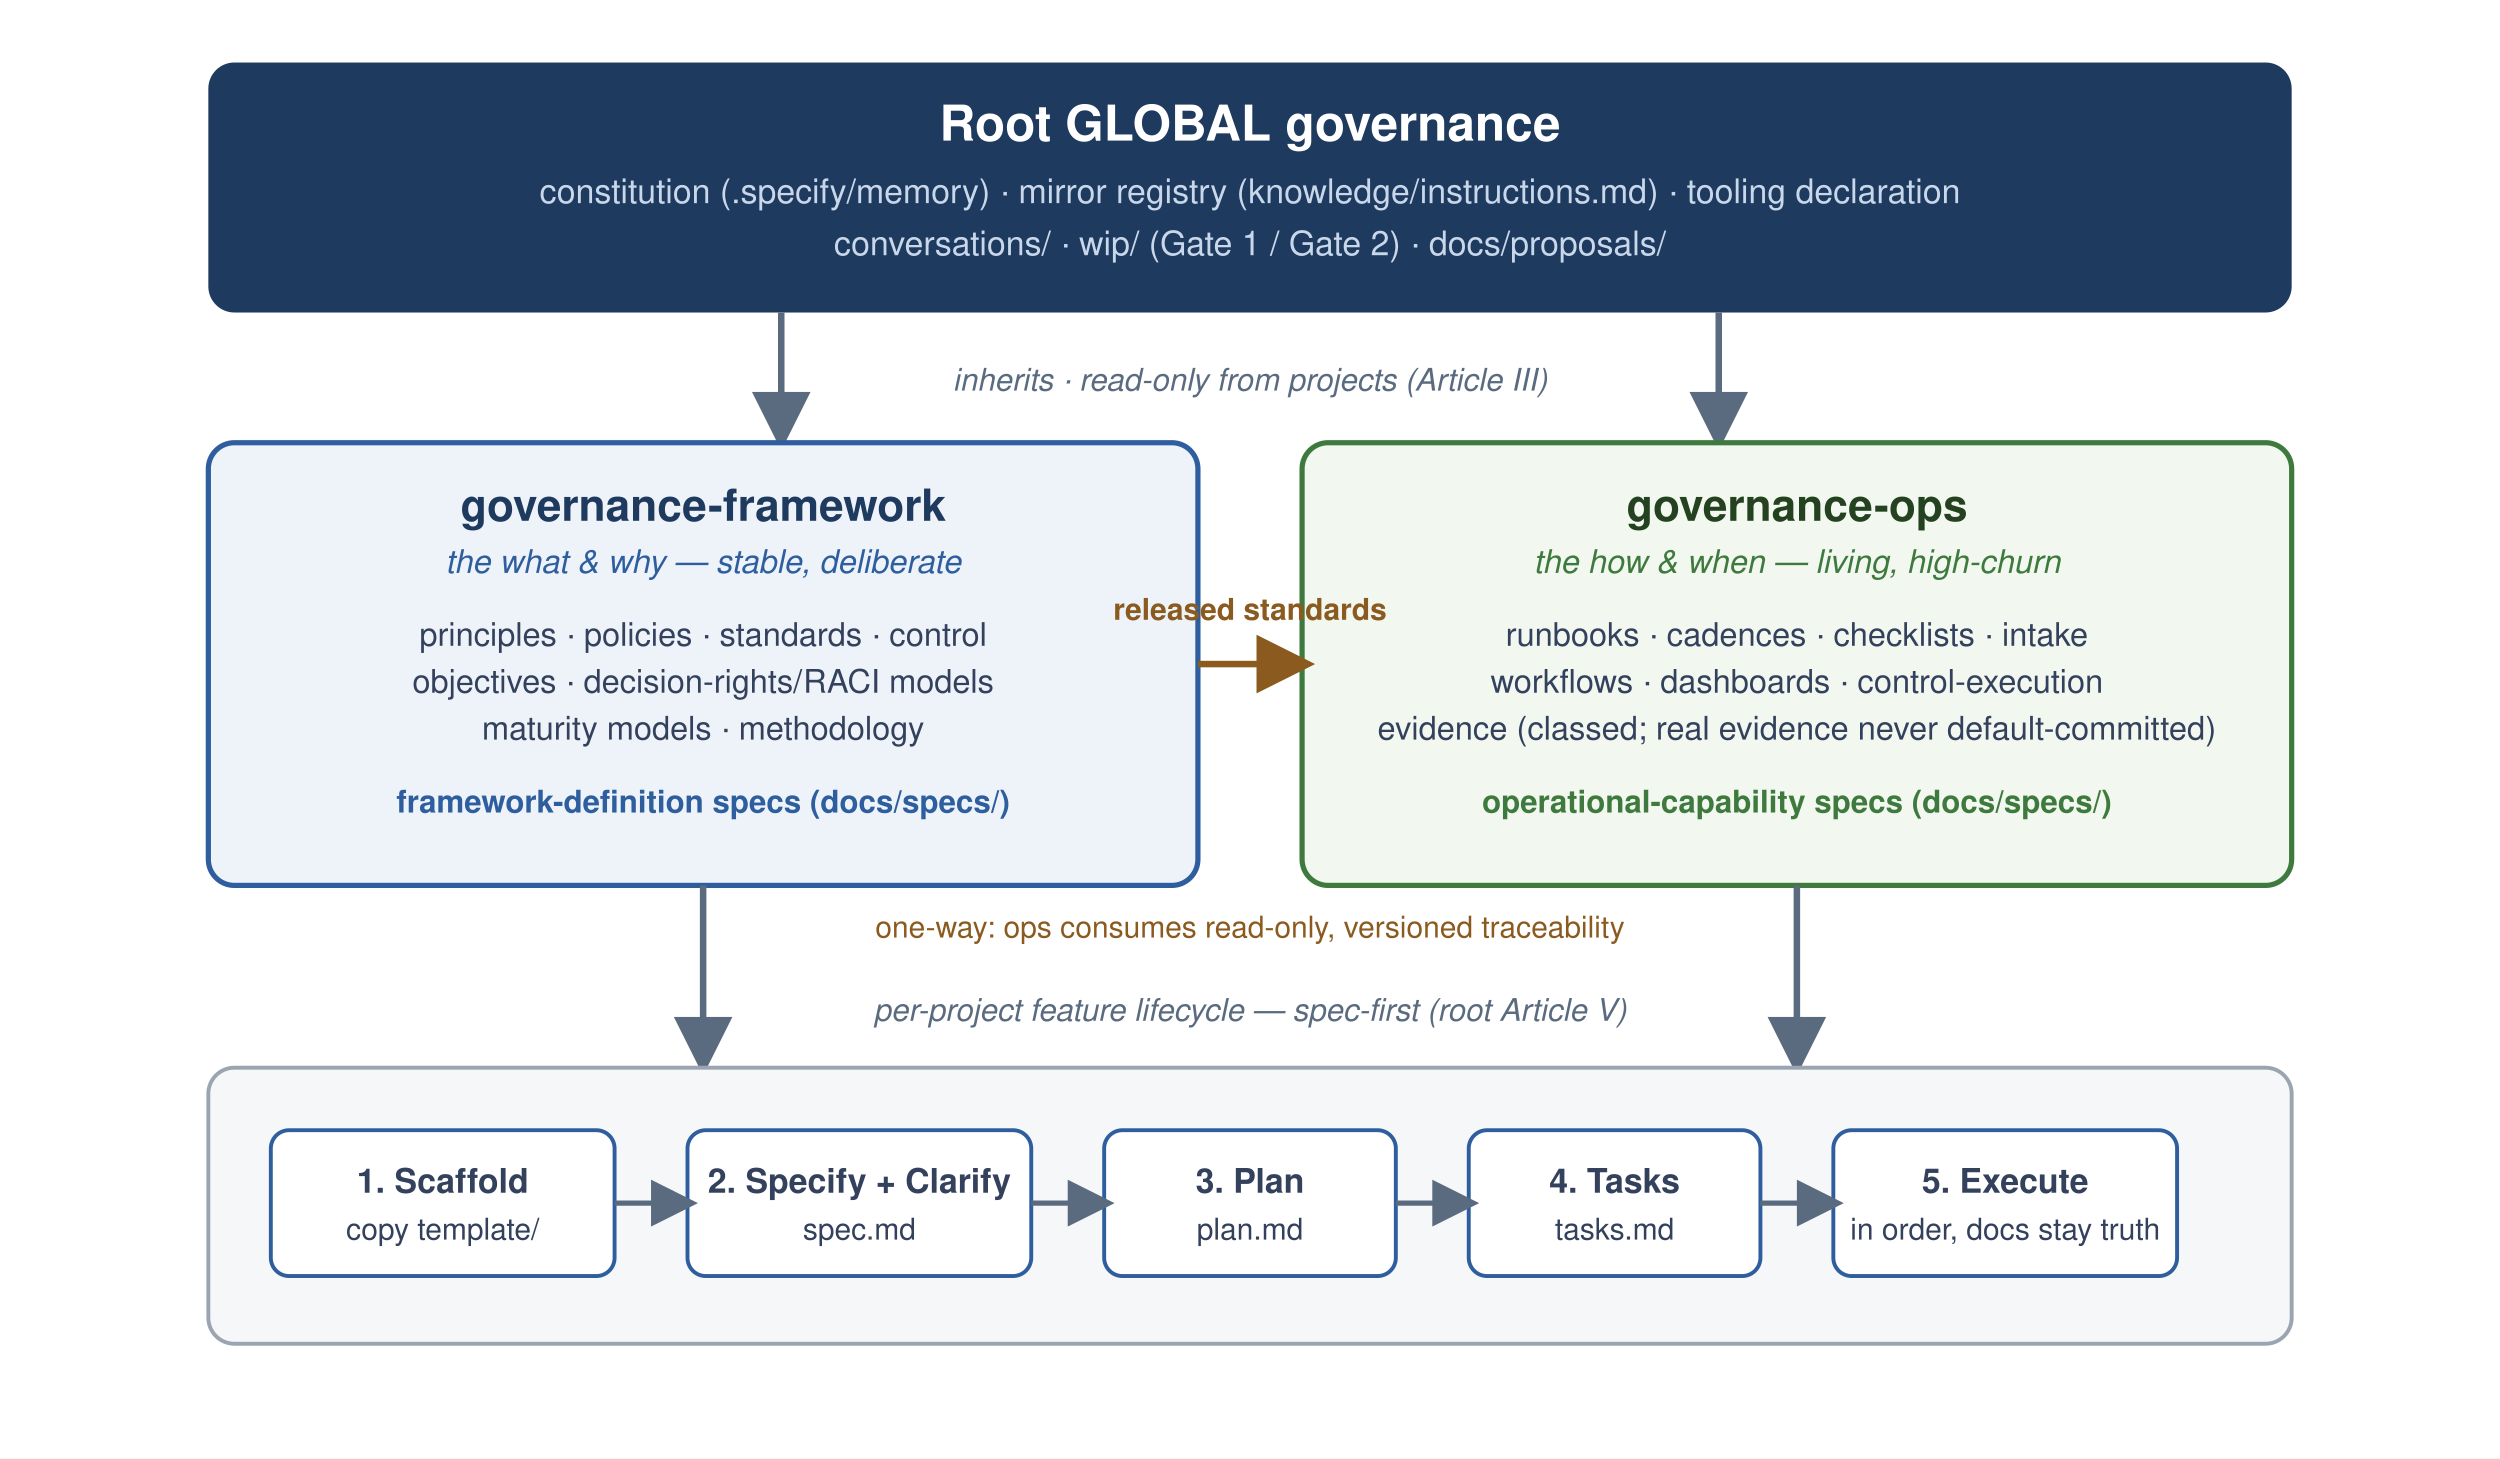
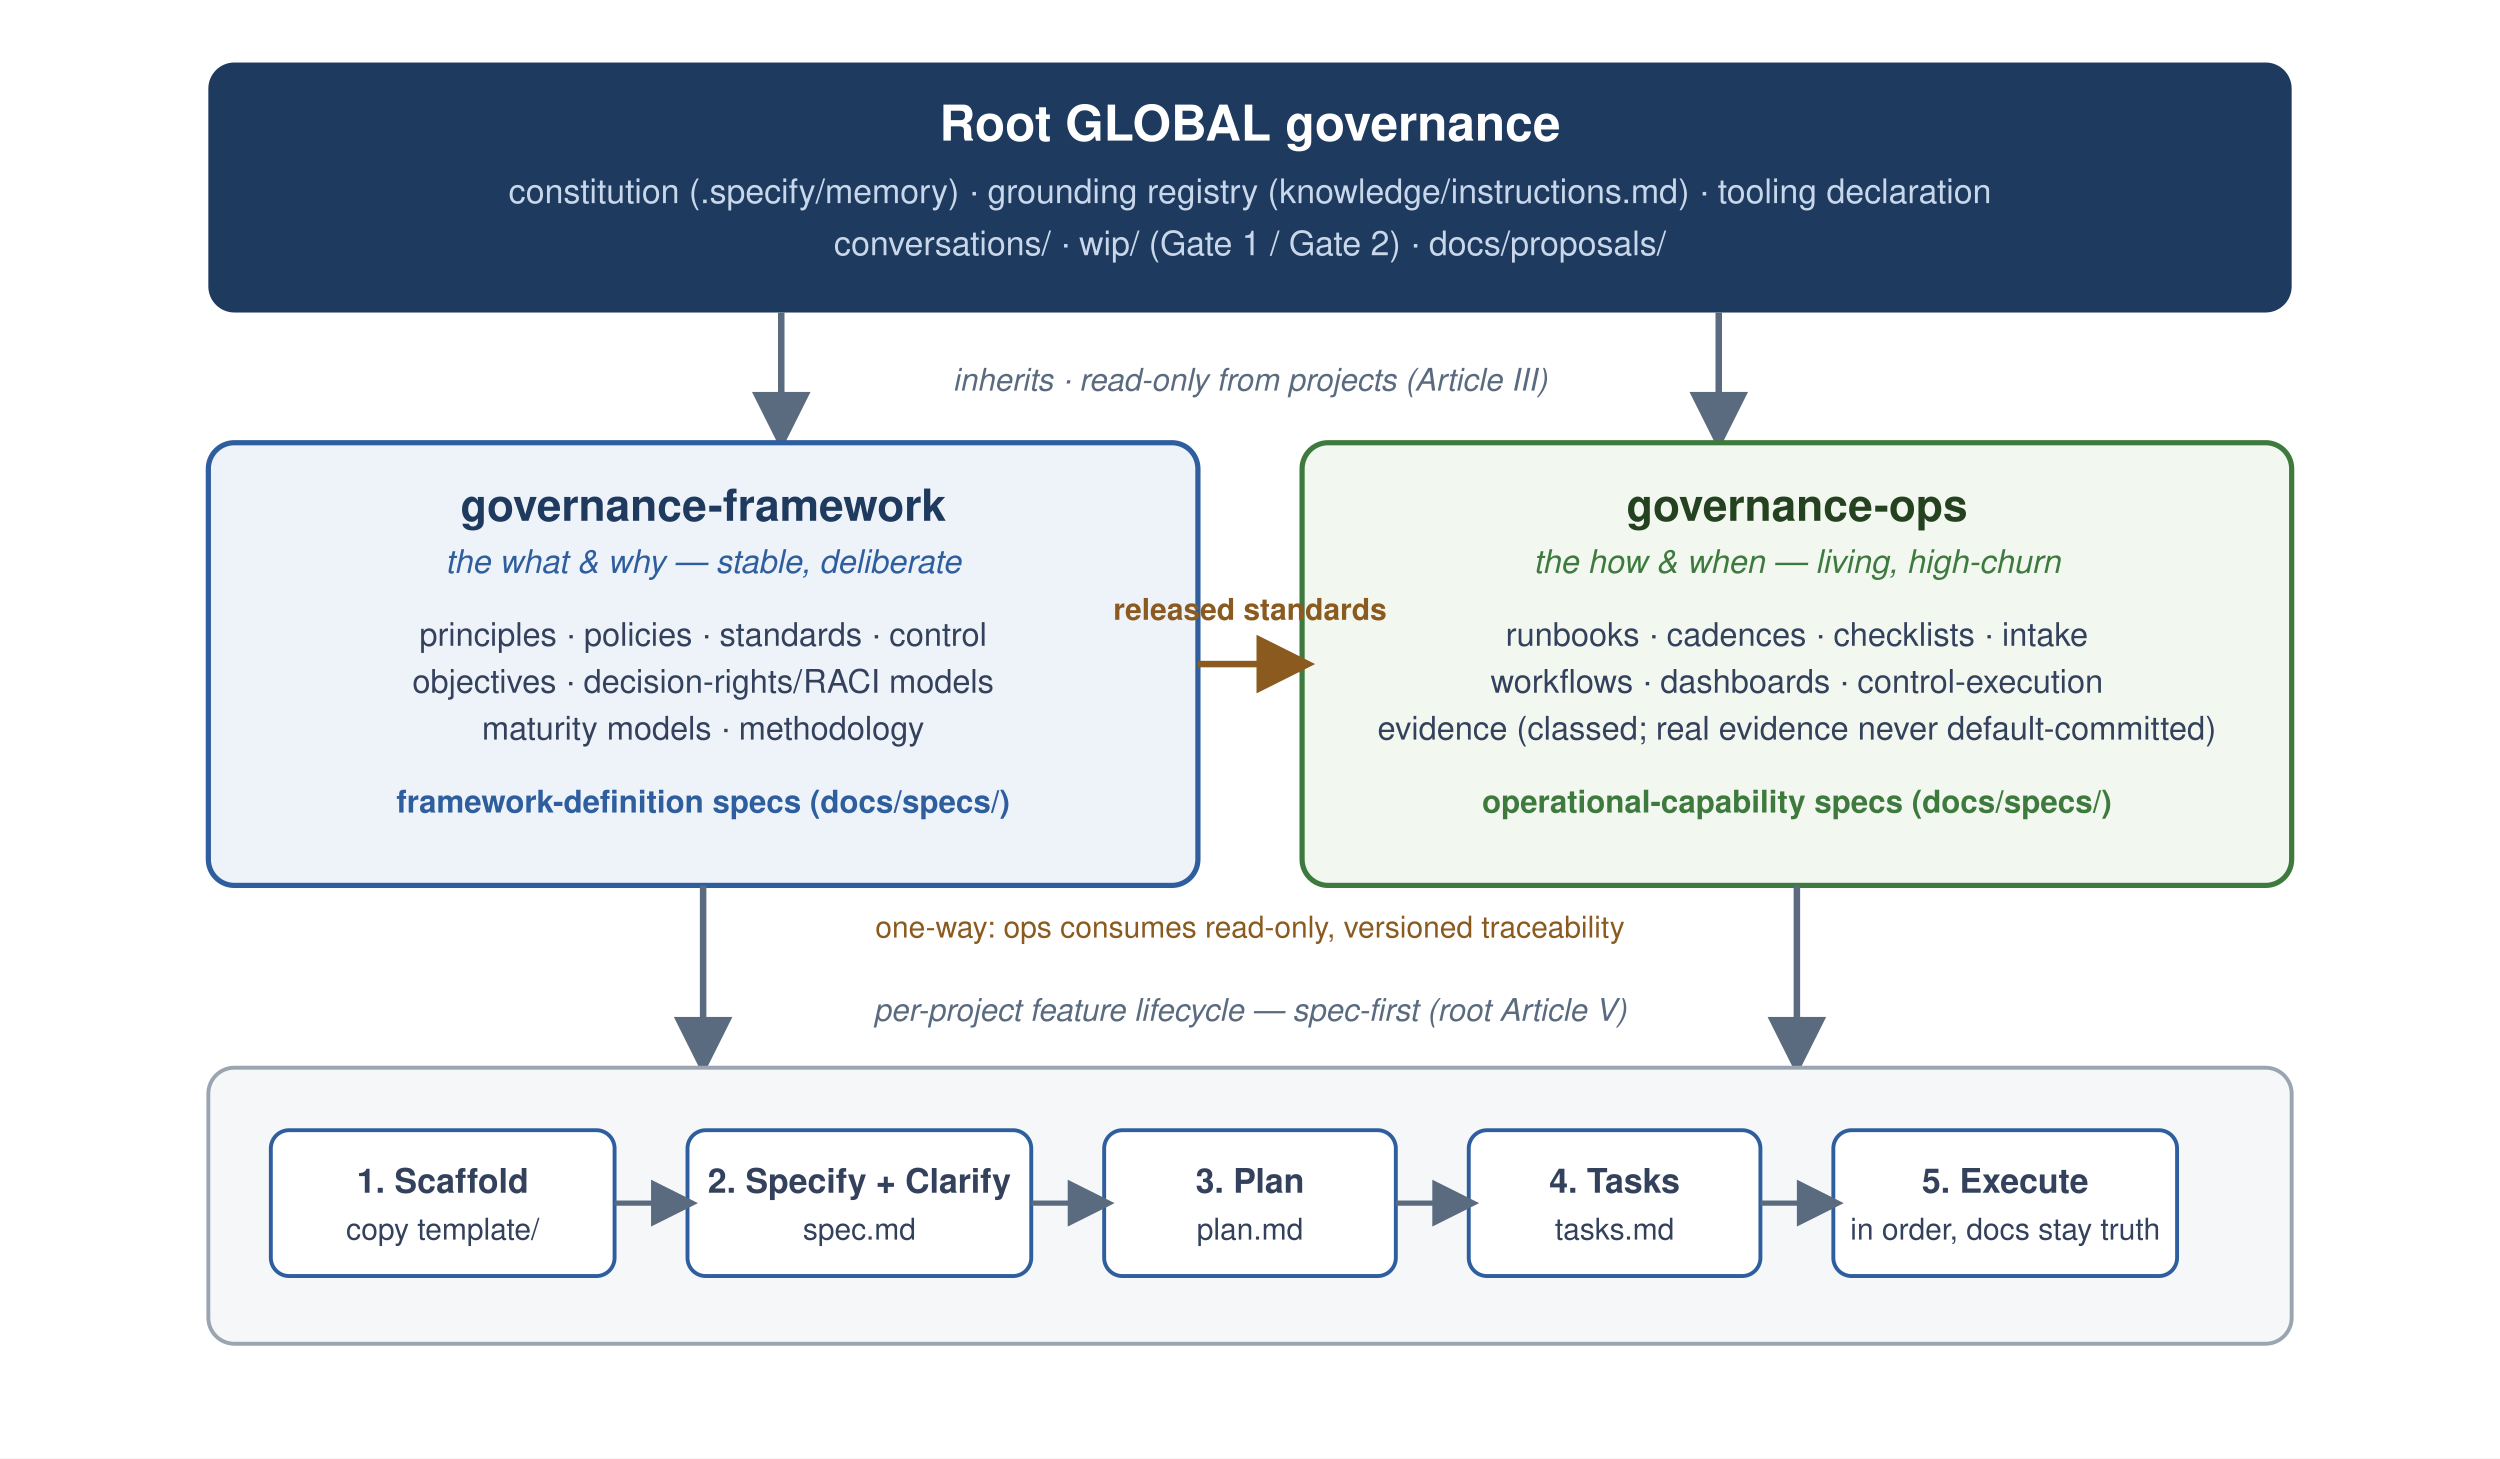
<svg xmlns="http://www.w3.org/2000/svg" viewBox="0 0 960 560" font-family="Segoe UI, Helvetica, Arial, sans-serif">
  <rect width="960" height="560" fill="#ffffff" />
  <rect x="80" y="24" width="800" height="96" rx="10" fill="#1f3a5f" />
  <text x="480" y="54" text-anchor="middle" fill="#ffffff" font-size="19" font-weight="600">Root GLOBAL governance</text>
-   <text x="480" y="78" text-anchor="middle" fill="#c9d7ea" font-size="13">constitution (.specify/memory) · mirror registry (knowledge/instructions.md) · tooling declaration</text>
+   <text x="480" y="78" text-anchor="middle" fill="#c9d7ea" font-size="13">constitution (.specify/memory) · grounding registry (knowledge/instructions.md) · tooling declaration</text>
  <text x="480" y="98" text-anchor="middle" fill="#c9d7ea" font-size="13">conversations/ · wip/ (Gate 1 / Gate 2) · docs/proposals/</text>
  <line x1="300" y1="120" x2="300" y2="168" stroke="#5a6b80" stroke-width="2.5" marker-end="url(#arrow)" />
  <line x1="660" y1="120" x2="660" y2="168" stroke="#5a6b80" stroke-width="2.5" marker-end="url(#arrow)" />
  <text x="480" y="150" text-anchor="middle" fill="#5a6b80" font-size="12" font-style="italic">inherits · read-only from projects (Article III)</text>
  <rect x="80" y="170" width="380" height="170" rx="10" fill="#eef3fa" stroke="#2e5e9e" stroke-width="2" />
  <text x="270" y="200" text-anchor="middle" fill="#1f3a5f" font-size="17" font-weight="600">governance-framework</text>
  <text x="270" y="220" text-anchor="middle" fill="#2e5e9e" font-size="12.5" font-style="italic">the what &amp; why — stable, deliberate</text>
  <text x="270" y="248" text-anchor="middle" fill="#33415c" font-size="12.5">principles · policies · standards · control</text>
  <text x="270" y="266" text-anchor="middle" fill="#33415c" font-size="12.5">objectives · decision-rights/RACI models</text>
  <text x="270" y="284" text-anchor="middle" fill="#33415c" font-size="12.5">maturity models · methodology</text>
  <text x="270" y="312" text-anchor="middle" fill="#2e5e9e" font-size="12" font-weight="600">framework-definition specs (docs/specs/)</text>
  <rect x="500" y="170" width="380" height="170" rx="10" fill="#f2f7f0" stroke="#3e7a3e" stroke-width="2" />
  <text x="690" y="200" text-anchor="middle" fill="#24421f" font-size="17" font-weight="600">governance-ops</text>
  <text x="690" y="220" text-anchor="middle" fill="#3e7a3e" font-size="12.5" font-style="italic">the how &amp; when — living, high-churn</text>
  <text x="690" y="248" text-anchor="middle" fill="#33415c" font-size="12.5">runbooks · cadences · checklists · intake</text>
  <text x="690" y="266" text-anchor="middle" fill="#33415c" font-size="12.5">workflows · dashboards · control-execution</text>
  <text x="690" y="284" text-anchor="middle" fill="#33415c" font-size="12.5">evidence (classed; real evidence never default-committed)</text>
  <text x="690" y="312" text-anchor="middle" fill="#3e7a3e" font-size="12" font-weight="600">operational-capability specs (docs/specs/)</text>
  <line x1="460" y1="255" x2="500" y2="255" stroke="#8a5a1f" stroke-width="2.5" marker-end="url(#arrowBrown)" />
  <text x="480" y="238" text-anchor="middle" fill="#8a5a1f" font-size="11.5" font-weight="600">released standards</text>
  <text x="480" y="360" text-anchor="middle" fill="#8a5a1f" font-size="11.5">one-way: ops consumes read-only, versioned traceability</text>
  <line x1="270" y1="340" x2="270" y2="408" stroke="#5a6b80" stroke-width="2.5" marker-end="url(#arrow)" />
  <line x1="690" y1="340" x2="690" y2="408" stroke="#5a6b80" stroke-width="2.5" marker-end="url(#arrow)" />
  <text x="480" y="392" text-anchor="middle" fill="#5a6b80" font-size="12" font-style="italic">per-project feature lifecycle — spec-first (root Article V)</text>
  <rect x="80" y="410" width="800" height="106" rx="10" fill="#f6f7f9" stroke="#9aa5b1" stroke-width="1.5" />
  <g font-size="13" fill="#33415c" text-anchor="middle">
    <rect x="104" y="434" width="132" height="56" rx="7" fill="#ffffff" stroke="#2e5e9e" stroke-width="1.5" />
    <text x="170" y="458" font-weight="600">1. Scaffold</text>
    <text x="170" y="476" font-size="11.5">copy template/</text>
    <rect x="264" y="434" width="132" height="56" rx="7" fill="#ffffff" stroke="#2e5e9e" stroke-width="1.5" />
    <text x="330" y="458" font-weight="600">2. Specify + Clarify</text>
    <text x="330" y="476" font-size="11.5">spec.md</text>
    <rect x="424" y="434" width="112" height="56" rx="7" fill="#ffffff" stroke="#2e5e9e" stroke-width="1.5" />
    <text x="480" y="458" font-weight="600">3. Plan</text>
    <text x="480" y="476" font-size="11.5">plan.md</text>
    <rect x="564" y="434" width="112" height="56" rx="7" fill="#ffffff" stroke="#2e5e9e" stroke-width="1.5" />
    <text x="620" y="458" font-weight="600">4. Tasks</text>
    <text x="620" y="476" font-size="11.5">tasks.md</text>
    <rect x="704" y="434" width="132" height="56" rx="7" fill="#ffffff" stroke="#2e5e9e" stroke-width="1.5" />
    <text x="770" y="458" font-weight="600">5. Execute</text>
    <text x="770" y="476" font-size="11.5">in order, docs stay truth</text>
  </g>
  <line x1="236" y1="462" x2="264" y2="462" stroke="#5a6b80" stroke-width="2" marker-end="url(#arrow)" />
  <line x1="396" y1="462" x2="424" y2="462" stroke="#5a6b80" stroke-width="2" marker-end="url(#arrow)" />
  <line x1="536" y1="462" x2="564" y2="462" stroke="#5a6b80" stroke-width="2" marker-end="url(#arrow)" />
  <line x1="676" y1="462" x2="704" y2="462" stroke="#5a6b80" stroke-width="2" marker-end="url(#arrow)" />
  <defs>
    <marker id="arrow" markerWidth="9" markerHeight="9" refX="7" refY="4.5" orient="auto">
      <path d="M0,0 L9,4.5 L0,9 z" fill="#5a6b80" />
    </marker>
    <marker id="arrowBrown" markerWidth="9" markerHeight="9" refX="7" refY="4.5" orient="auto">
      <path d="M0,0 L9,4.5 L0,9 z" fill="#8a5a1f" />
    </marker>
  </defs>
</svg>
